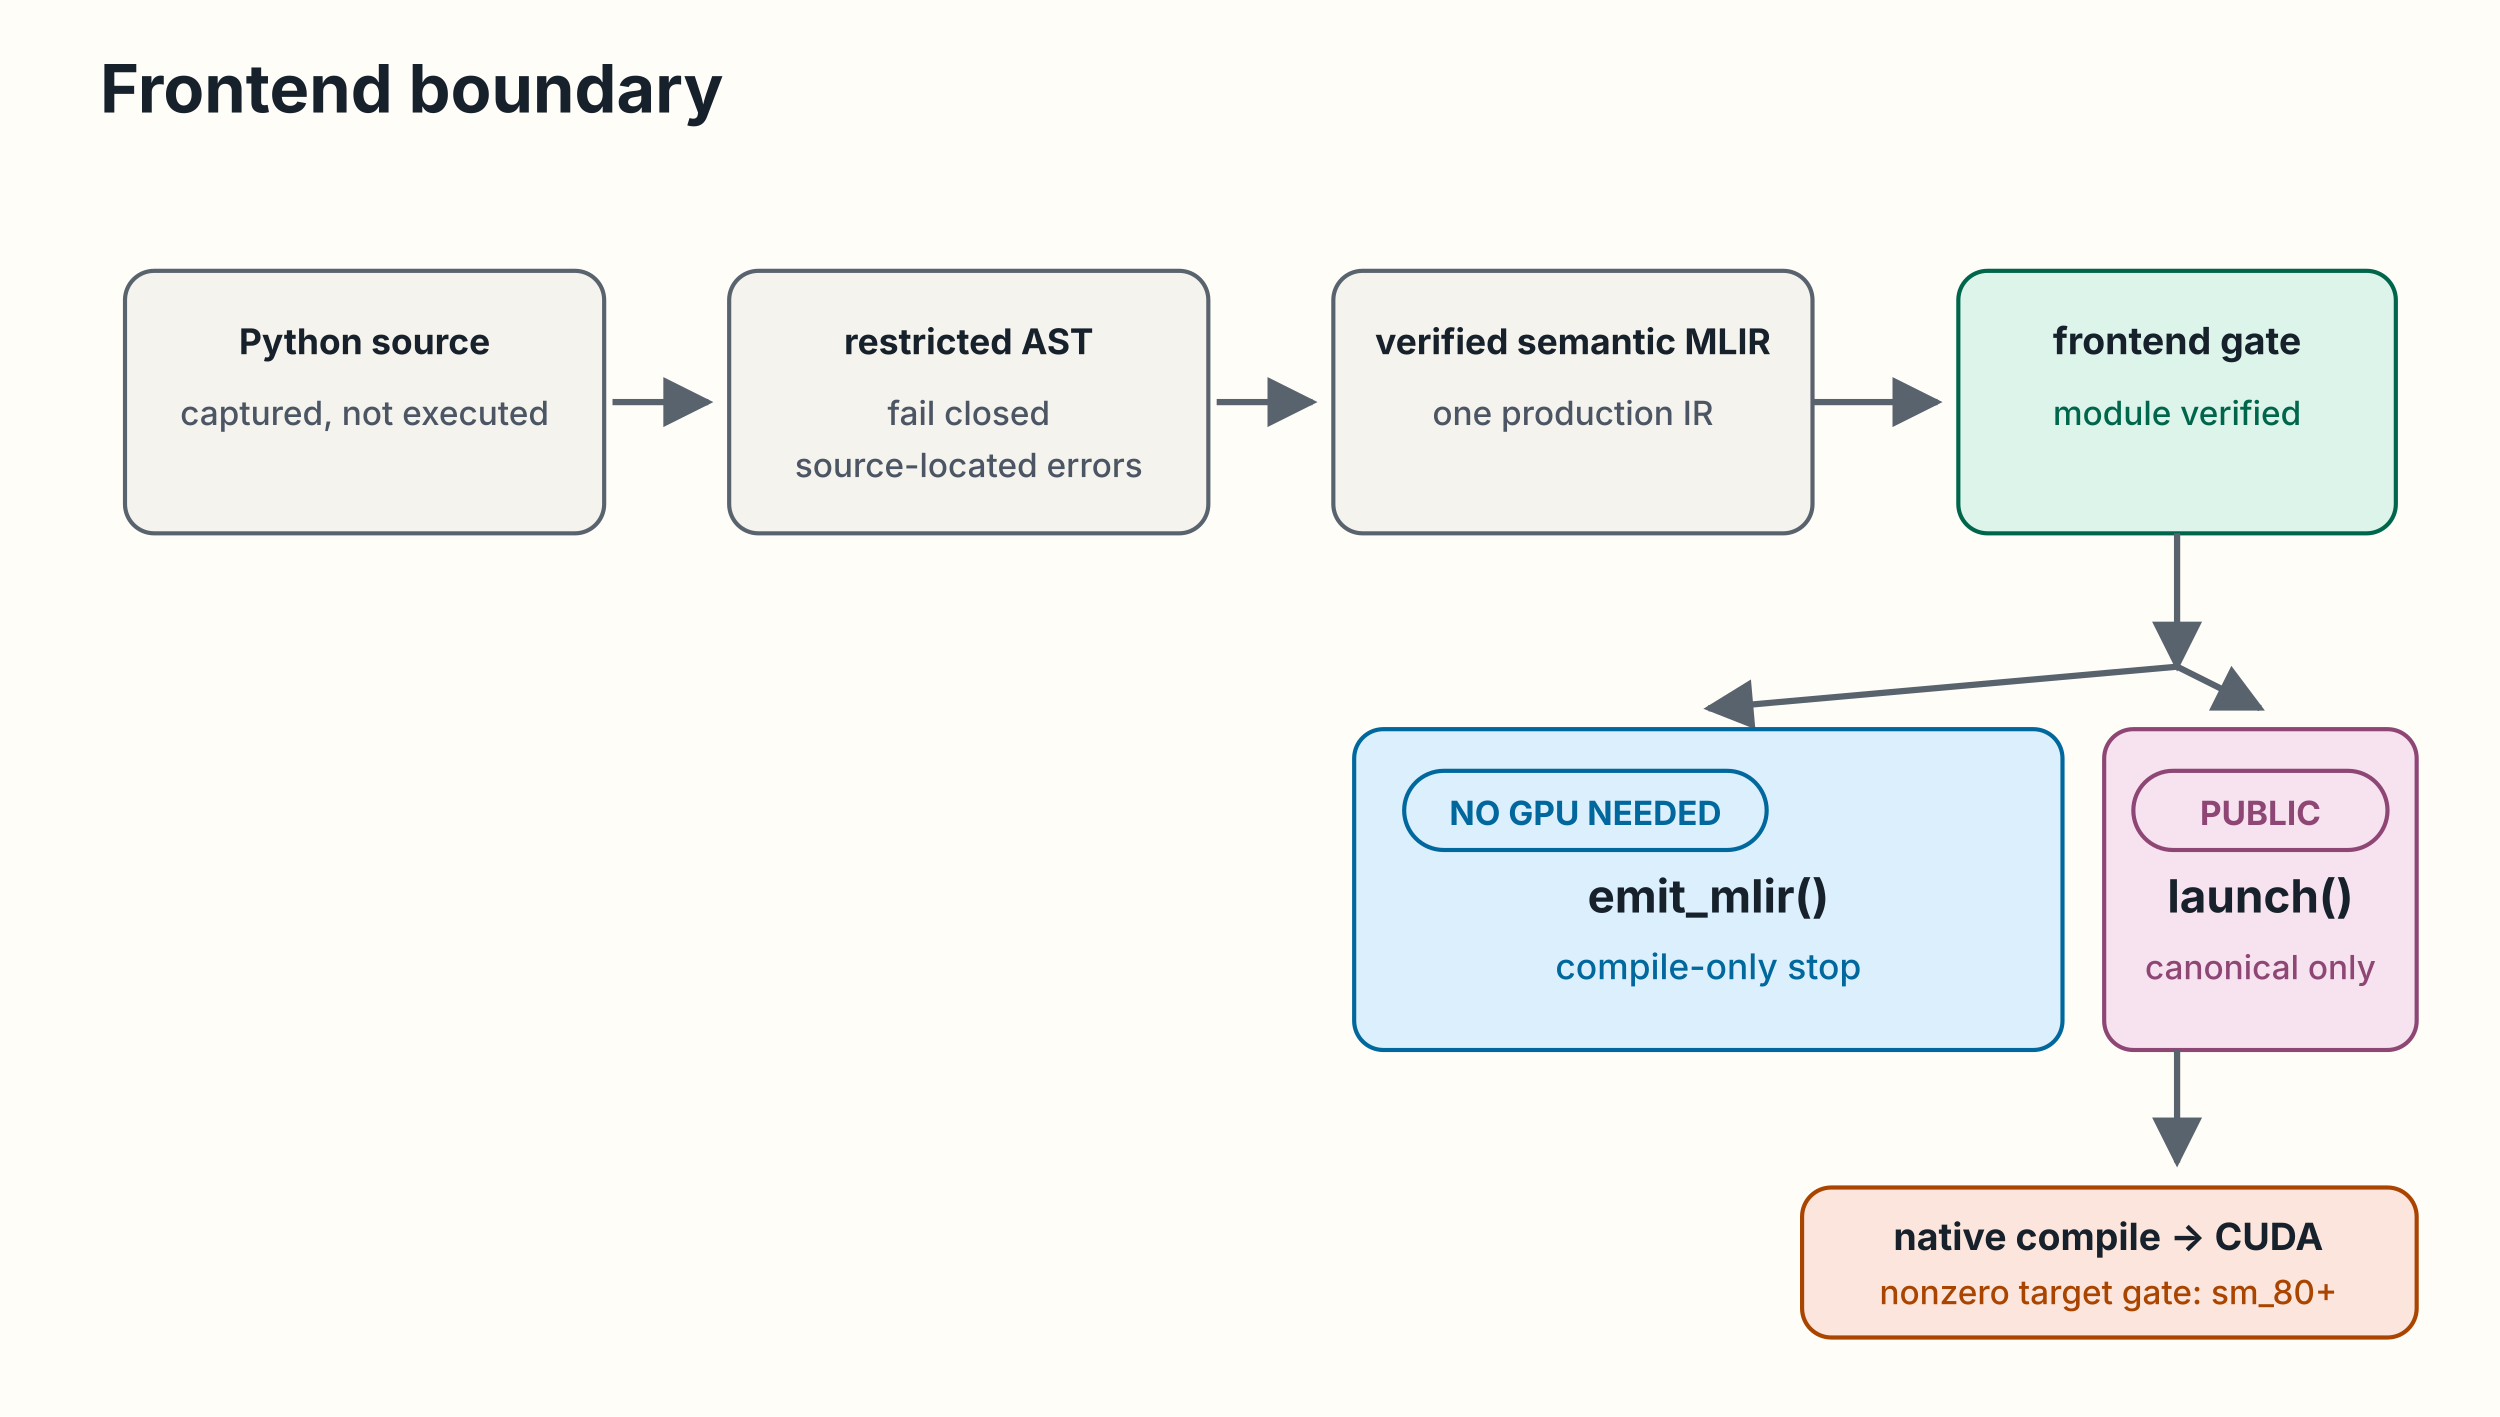
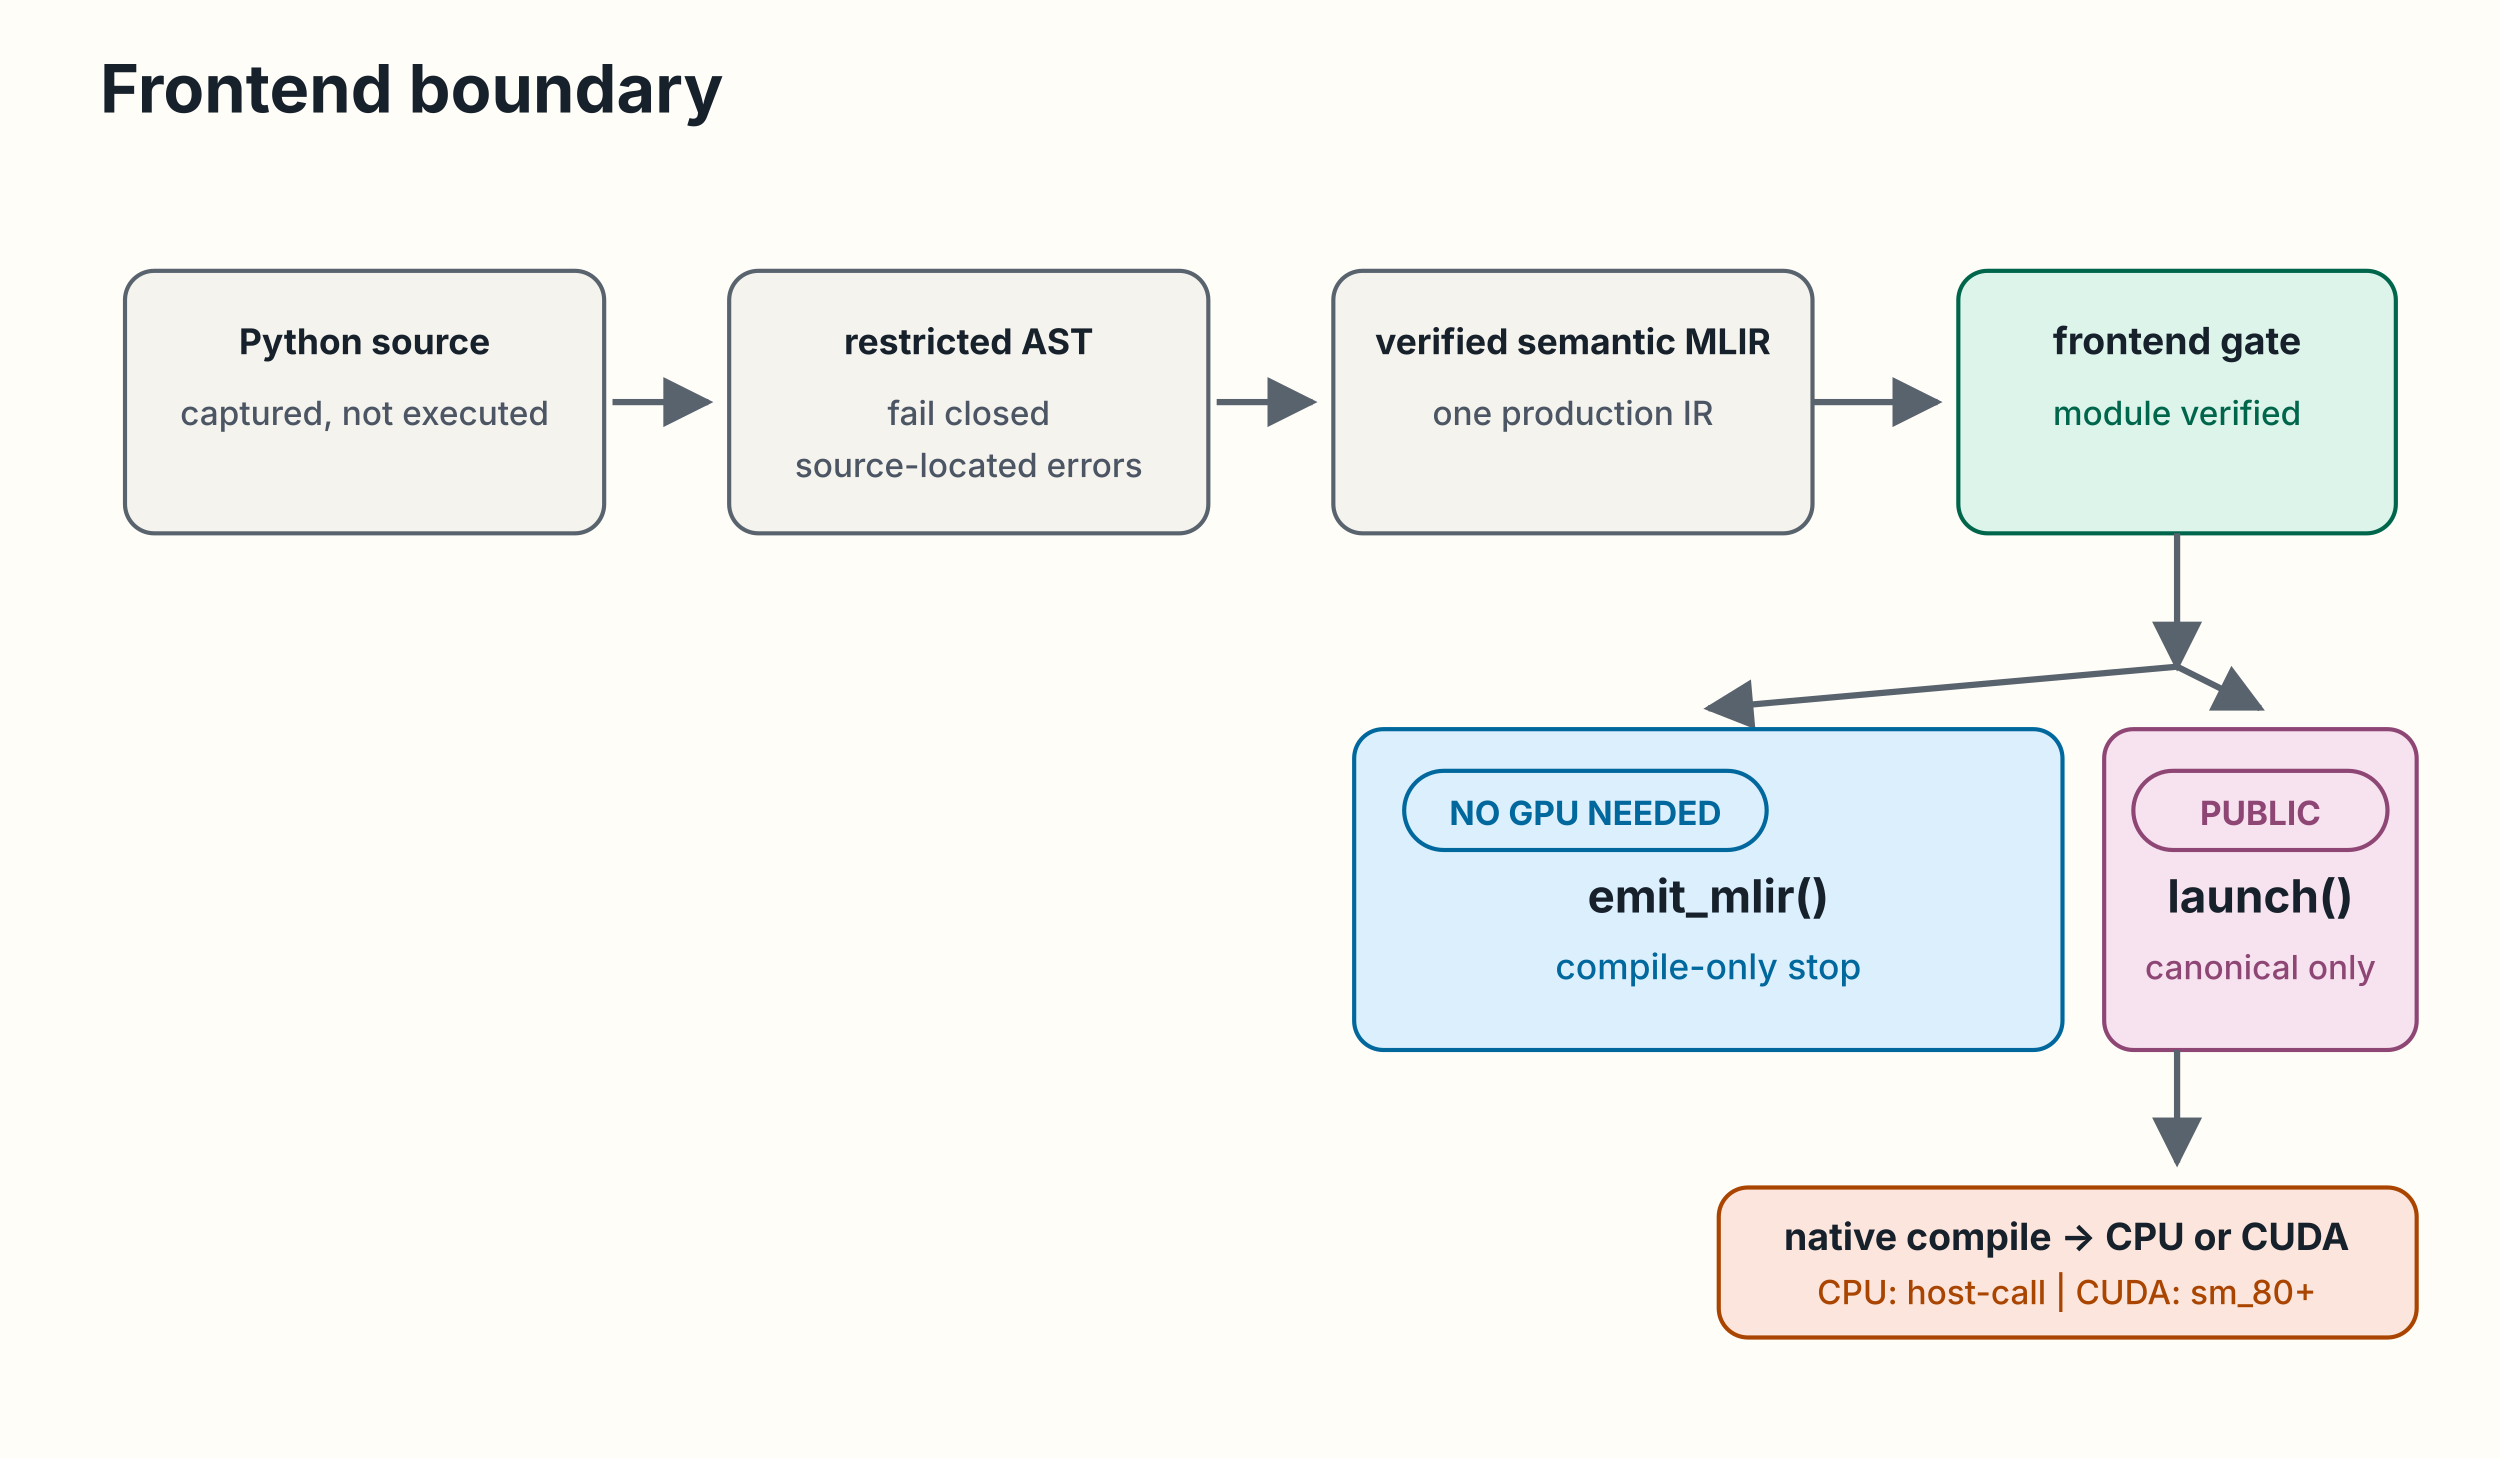
- <svg xmlns="http://www.w3.org/2000/svg" viewBox="0 0 1200 680" role="img" aria-labelledby="frontend-boundary-title frontend-boundary-description" font-family="system-ui, -apple-system, BlinkMacSystemFont, 'Segoe UI', sans-serif">
+ <svg xmlns="http://www.w3.org/2000/svg" viewBox="0 0 1200 700" role="img" aria-labelledby="frontend-boundary-title frontend-boundary-description" font-family="system-ui, -apple-system, BlinkMacSystemFont, 'Segoe UI', sans-serif">
  <defs>
    <marker id="frontend-boundary-arrow" viewBox="0 0 10 10" refX="9" refY="5" markerWidth="8" markerHeight="8" orient="auto">
      <path d="M 0 0 L 10 5 L 0 10 z" fill="#59636E" />
    </marker>
  </defs>
-   <rect data-role="canvas" x="0" y="0" width="1200" height="680" fill="#FFFDF8" />
+   <rect data-role="canvas" x="0" y="0" width="1200" height="700" fill="#FFFDF8" />
  <text x="48" y="54" font-size="32" font-weight="750" fill="#17212B" text-anchor="start">Frontend boundary</text>
  <rect x="60" y="130" width="230" height="126" rx="14" fill="#F5F3ED" stroke="#59636E" stroke-width="2" />
  <text x="175" y="170" font-size="17" font-weight="700" fill="#17212B" text-anchor="middle">Python source</text>
  <text x="175" y="204" font-size="16" font-weight="500" fill="#4B5563" text-anchor="middle">captured, not executed</text>
  <rect x="350" y="130" width="230" height="126" rx="14" fill="#F5F3ED" stroke="#59636E" stroke-width="2" />
  <text x="465" y="170" font-size="17" font-weight="700" fill="#17212B" text-anchor="middle">restricted AST</text>
  <text x="465" y="204" font-size="16" font-weight="500" fill="#4B5563" text-anchor="middle">fail closed</text>
  <text x="465" y="229" font-size="16" font-weight="500" fill="#4B5563" text-anchor="middle">source-located errors</text>
  <line x1="294" y1="193" x2="340" y2="193" stroke="#59636E" stroke-width="3" marker-end="url(#frontend-boundary-arrow)" />
  <rect x="640" y="130" width="230" height="126" rx="14" fill="#F5F3ED" stroke="#59636E" stroke-width="2" />
  <text x="755" y="170" font-size="17" font-weight="700" fill="#17212B" text-anchor="middle">verified semantic MLIR</text>
  <text x="755" y="204" font-size="16" font-weight="500" fill="#4B5563" text-anchor="middle">one production IR</text>
  <line x1="584" y1="193" x2="630" y2="193" stroke="#59636E" stroke-width="3" marker-end="url(#frontend-boundary-arrow)" />
  <line x1="870" y1="193" x2="930" y2="193" stroke="#59636E" stroke-width="3" marker-end="url(#frontend-boundary-arrow)" />
  <rect x="940" y="130" width="210" height="126" rx="14" fill="#DDF4EB" stroke="#00664B" stroke-width="2" />
  <text x="1045" y="170" font-size="18" font-weight="700" fill="#17212B" text-anchor="middle">frontend gate</text>
  <text x="1045" y="204" font-size="16" font-weight="500" fill="#00664B" text-anchor="middle">module verified</text>
  <line x1="1045" y1="256" x2="1045" y2="320" stroke="#59636E" stroke-width="3" marker-end="url(#frontend-boundary-arrow)" />
  <line x1="1045" y1="320" x2="820" y2="340" stroke="#59636E" stroke-width="3" marker-end="url(#frontend-boundary-arrow)" />
  <line x1="1045" y1="320" x2="1085" y2="340" stroke="#59636E" stroke-width="3" marker-end="url(#frontend-boundary-arrow)" />
  <rect x="650" y="350" width="340" height="154" rx="14" fill="#DCEFFD" stroke="#00689D" stroke-width="2" />
  <rect x="674" y="370" width="174" height="38" rx="19" fill="#DCEFFD" stroke="#00689D" stroke-width="2" />
  <text x="761" y="396" font-size="16" font-weight="750" fill="#00689D" text-anchor="middle">NO GPU NEEDED</text>
  <text x="820" y="438" font-size="22" font-weight="750" fill="#17212B" text-anchor="middle">emit_mlir()</text>
  <text x="820" y="470" font-size="17" font-weight="500" fill="#00689D" text-anchor="middle">compile-only stop</text>
  <rect x="1010" y="350" width="150" height="154" rx="14" fill="#F7E2EF" stroke="#8E4775" stroke-width="2" />
  <rect x="1024" y="370" width="122" height="38" rx="19" fill="#F7E2EF" stroke="#8E4775" stroke-width="2" />
  <text x="1085" y="396" font-size="16" font-weight="750" fill="#8E4775" text-anchor="middle">PUBLIC</text>
  <text x="1085" y="438" font-size="22" font-weight="750" fill="#17212B" text-anchor="middle">launch()</text>
  <text x="1085" y="470" font-size="16" font-weight="500" fill="#8E4775" text-anchor="middle">canonical only</text>
  <line x1="1045" y1="504" x2="1045" y2="558" stroke="#59636E" stroke-width="3" marker-end="url(#frontend-boundary-arrow)" />
-   <rect x="865" y="570" width="295" height="72" rx="14" fill="#FCE5DC" stroke="#A94500" stroke-width="2" />
-   <text x="1012" y="600" font-size="18" font-weight="700" fill="#17212B" text-anchor="middle">native compile -&gt; CUDA</text>
-   <text x="1012" y="626" font-size="16" font-weight="500" fill="#A94500" text-anchor="middle">nonzero target gate: sm_80+</text>
+   <rect x="825" y="570" width="335" height="72" rx="14" fill="#FCE5DC" stroke="#A94500" stroke-width="2" />
+   <text x="992" y="600" font-size="18" font-weight="700" fill="#17212B" text-anchor="middle">native compile -&gt; CPU or CUDA</text>
+   <text x="992" y="626" font-size="16" font-weight="500" fill="#A94500" text-anchor="middle">CPU: host-call | CUDA: sm_80+</text>
</svg>
